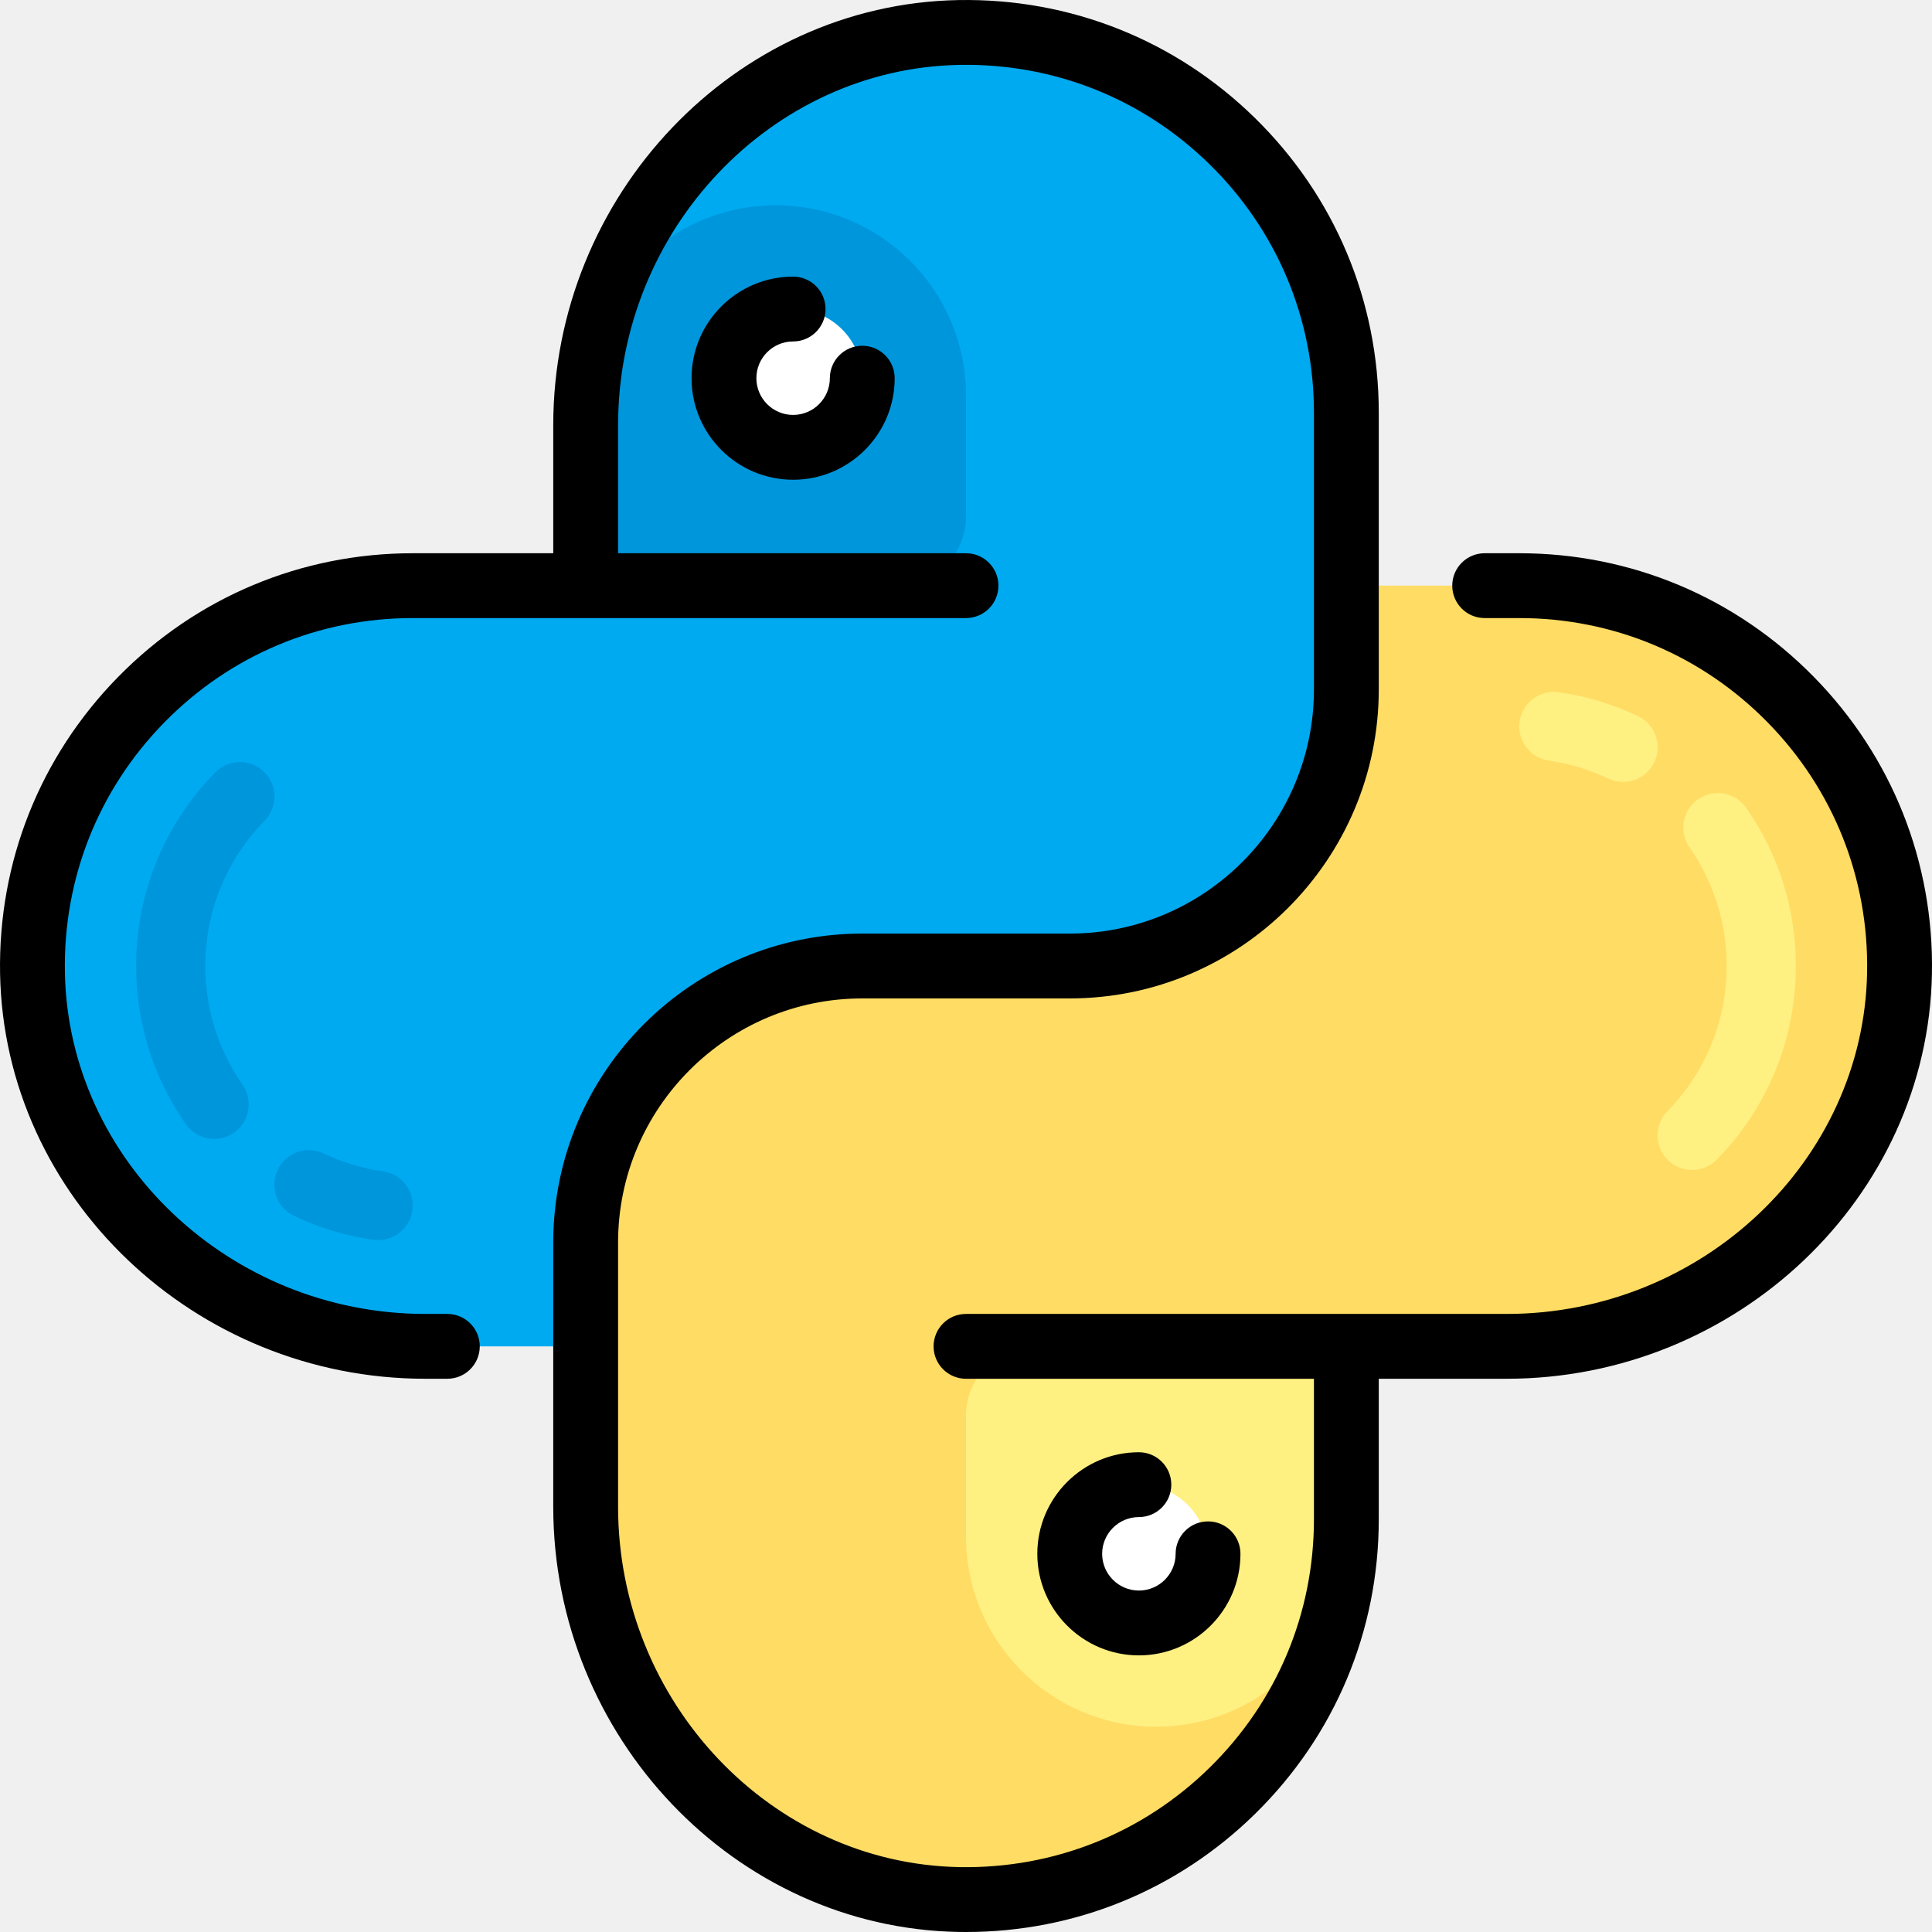
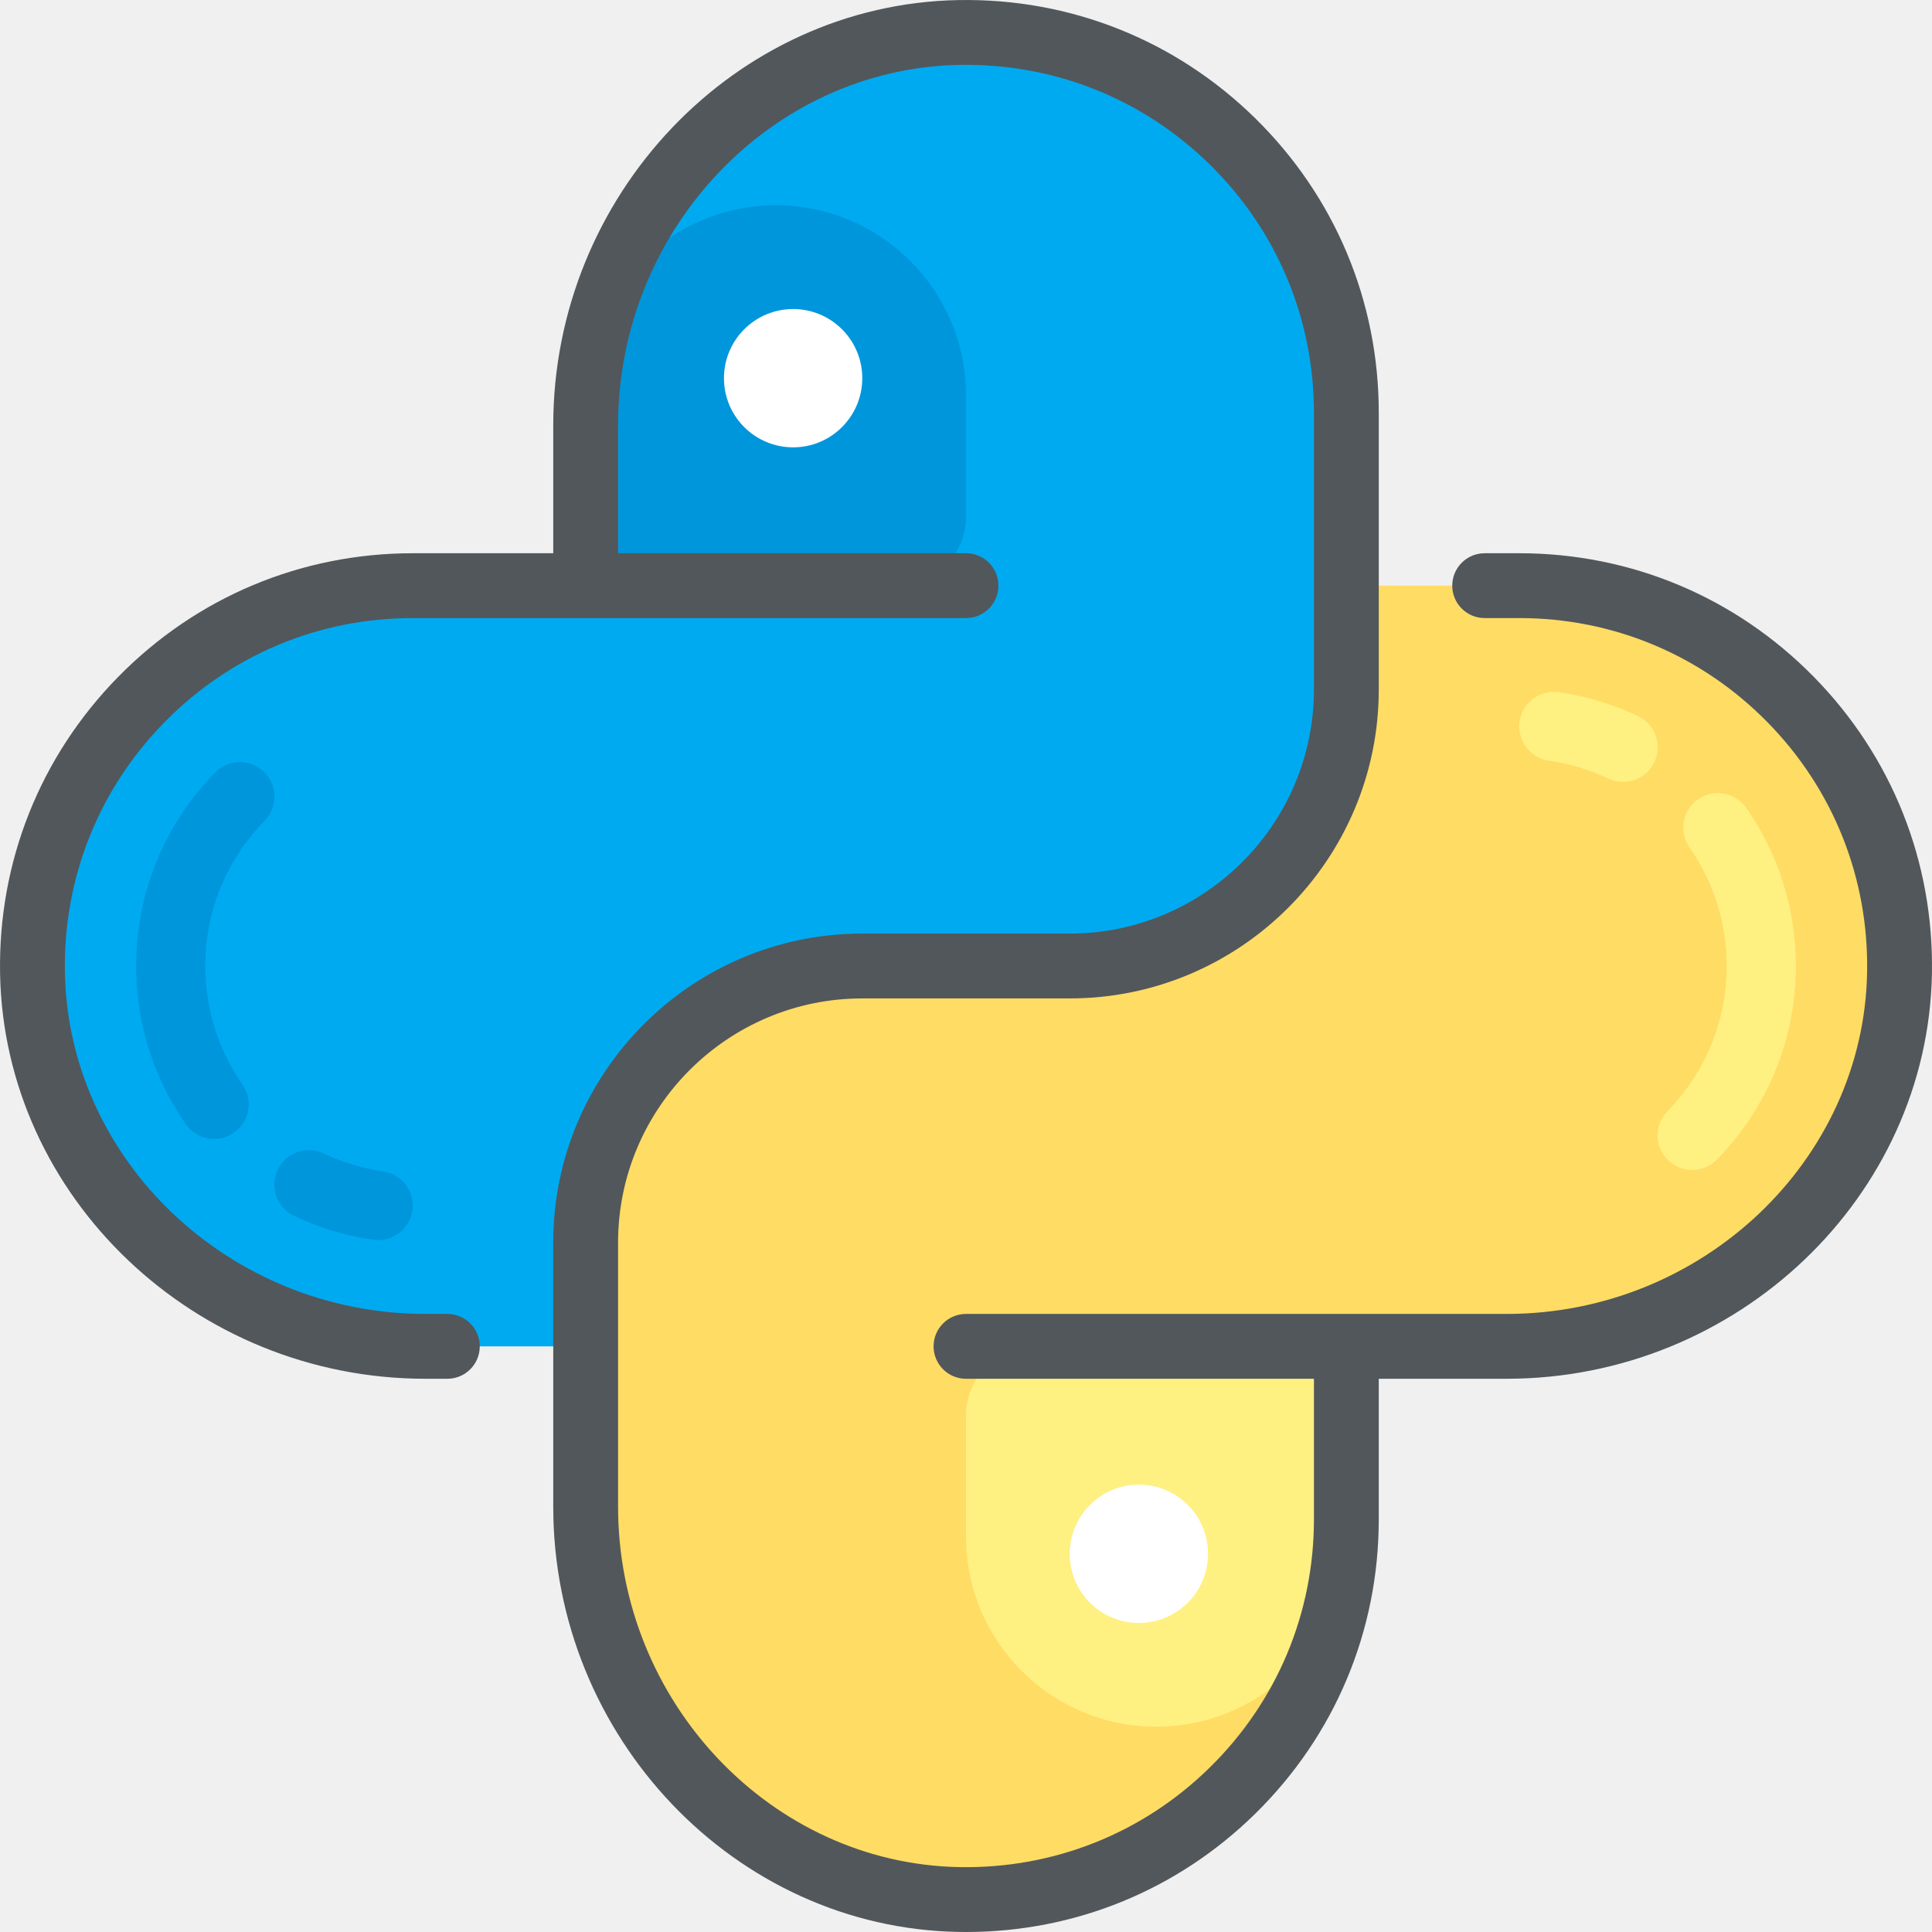
- <svg xmlns="http://www.w3.org/2000/svg" version="1.1" id="Layer_1" x="0px" y="0px" viewBox="0 0 512 512" style="enable-background:new 0 0 512 512;" xml:space="preserve">
-   <path style="fill:#FFDC64;" d="M257.888,503.392c55.49-1.015,98.909-48.623,98.909-104.122v-42.474h45.817  c56.296,0,101.812-46.152,100.779-102.684c-1.015-55.49-48.623-98.909-104.122-98.909h-42.474v27.49  c0,40.486-32.821,73.306-73.306,73.306h-54.98c-40.486,0-73.306,32.821-73.306,73.306v27.49v45.817  C155.204,458.909,201.356,504.427,257.888,503.392z" />
-   <path style="fill:#FFF082;" d="M356.797,356.797h-82.47c-10.122,0-18.327,8.205-18.327,18.327v32.072  c0,27.835,22.564,50.398,50.398,50.398l0,0c27.835,0,50.398-22.564,50.398-50.398V356.797z" />
-   <circle style="fill:#FFFFFF;" cx="301.817" cy="411.777" r="18.327" />
-   <path style="fill:#00AAF0;" d="M254.113,8.608c-55.49,1.015-98.909,48.623-98.909,104.123v42.473h-45.817  c-56.296,0-101.812,46.152-100.779,102.684c1.015,55.49,48.623,98.909,104.122,98.909h42.474v-27.49  c0-40.486,32.821-73.306,73.306-73.306h54.98c40.486,0,73.306-32.821,73.306-73.306v-27.49v-45.817  C356.797,53.091,310.646,7.575,254.113,8.608z" />
-   <path style="fill:#0096DC;" d="M155.204,155.204h82.47c10.122,0,18.327-8.205,18.327-18.327v-32.072  c0-27.834-22.564-50.398-50.398-50.398l0,0c-27.835,0-50.398,22.564-50.398,50.398V155.204z" />
-   <circle style="fill:#FFFFFF;" cx="210.184" cy="100.224" r="18.327" />
-   <g>
-     <path style="fill:#FFF082;" d="M430.131,207.213c-1.315,0-2.657-0.286-3.929-0.895c-4.976-2.363-10.264-3.964-15.705-4.734   c-5.011-0.716-8.492-5.351-7.785-10.363c0.716-5.011,5.361-8.474,10.363-7.785c7.284,1.038,14.353,3.168,21.002,6.344   c4.572,2.174,6.515,7.642,4.331,12.206C436.842,205.289,433.558,207.213,430.131,207.213z" />
-     <path style="fill:#FFF082;" d="M448.43,310.05c-2.317,0-4.626-0.868-6.417-2.622c-3.615-3.535-3.669-9.342-0.125-12.958   c10.13-10.335,15.705-24,15.705-38.47c0-11.311-3.41-22.183-9.861-31.428c-2.89-4.152-1.88-9.861,2.273-12.761   c4.17-2.882,9.87-1.861,12.761,2.272c8.609,12.34,13.154,26.828,13.154,41.915c0,19.293-7.436,37.512-20.948,51.302   C453.183,309.128,450.802,310.05,448.43,310.05z" />
-   </g>
-   <g>
-     <path style="fill:#0096DC;" d="M81.871,304.788c1.315,0,2.657,0.286,3.929,0.895c4.976,2.363,10.264,3.964,15.705,4.734   c5.011,0.716,8.492,5.351,7.785,10.363c-0.716,5.011-5.361,8.474-10.363,7.785c-7.284-1.038-14.353-3.168-21.002-6.344   c-4.572-2.174-6.515-7.642-4.331-12.206C75.16,306.712,78.444,304.788,81.871,304.788z" />
-     <path style="fill:#0096DC;" d="M63.571,201.952c2.317,0,4.626,0.868,6.417,2.622c3.615,3.535,3.669,9.342,0.125,12.958   C59.984,227.867,54.408,241.53,54.408,256c0,11.311,3.41,22.183,9.861,31.428c2.89,4.152,1.88,9.861-2.273,12.761   c-4.17,2.882-9.87,1.861-12.761-2.273C40.627,285.575,36.081,271.088,36.081,256c0-19.293,7.436-37.512,20.948-51.302   C58.82,202.873,61.2,201.952,63.571,201.952z" />
-   </g>
-   <path d="M480.671,179.366c-20.74-21.121-48.46-32.753-78.058-32.753h-9.161c-4.745,0-8.591,3.846-8.591,8.591  c0,4.744,3.845,8.591,8.591,8.591h9.161c24.948,0,48.316,9.806,65.797,27.609c17.476,17.8,26.849,41.354,26.391,66.327  c-0.911,49.889-43.766,90.475-95.531,90.475H256.001c-4.744,0-8.591,3.846-8.591,8.591s3.846,8.591,8.591,8.591h92.206v37.226  c0,24.948-9.806,48.316-27.609,65.797c-17.799,17.476-41.369,26.837-66.327,26.393c-49.888-0.912-90.475-43.767-90.475-95.532  v-69.964c0-35.684,29.032-64.716,64.716-64.716h54.98c45.158,0,81.897-36.739,81.897-81.897v-73.306  c0-29.596-11.632-57.318-32.753-78.057c-21.117-20.733-49.06-31.849-78.678-31.312c-59.189,1.084-107.342,51.646-107.342,112.712  v33.882h-37.226c-29.596,0-57.318,11.632-78.057,32.753c-20.733,21.117-31.854,49.058-31.312,78.678  c1.084,59.189,51.646,107.342,112.712,107.342h5.819c4.744,0,8.591-3.846,8.591-8.591s-3.846-8.591-8.591-8.591h-5.819  c-51.765,0-94.62-40.587-95.533-90.475c-0.456-24.972,8.917-48.528,26.393-66.327c17.482-17.803,40.85-27.609,65.797-27.609h146.613  c4.745,0,8.591-3.846,8.591-8.591c0-4.744-3.845-8.591-8.591-8.591h-92.206v-33.882c0-51.765,40.587-94.62,90.475-95.533  c24.979-0.448,48.529,8.917,66.327,26.393c17.804,17.482,27.609,40.849,27.609,65.797v73.306c0,35.684-29.032,64.716-64.716,64.716  h-54.98c-45.158,0-81.897,36.739-81.897,81.897v69.964c0,61.067,48.153,111.629,107.341,112.711  c0.691,0.013,1.377,0.018,2.065,0.018c28.851,0,55.99-11.081,76.614-31.33c21.121-20.739,32.753-48.459,32.753-78.057v-37.226  h33.884c61.065,0,111.627-48.153,112.71-107.341C512.523,228.426,501.403,200.483,480.671,179.366z" />
-   <path d="M210.184,90.488c4.744,0,8.591-3.846,8.591-8.591s-3.846-8.591-8.591-8.591c-14.842,0-26.917,12.075-26.917,26.917  s12.075,26.917,26.917,26.917s26.917-12.075,26.917-26.917c0-4.744-3.846-8.591-8.591-8.591c-4.744,0-8.591,3.846-8.591,8.591  c0,5.369-4.367,9.736-9.736,9.736c-5.369,0-9.736-4.367-9.736-9.736C200.448,94.855,204.816,90.488,210.184,90.488z" />
-   <path d="M301.817,402.041c4.745,0,8.591-3.846,8.591-8.591c0-4.744-3.845-8.591-8.591-8.591c-14.842,0-26.917,12.075-26.917,26.917  s12.075,26.917,26.917,26.917s26.917-12.075,26.917-26.917c0-4.744-3.845-8.591-8.591-8.591s-8.591,3.846-8.591,8.591  c0,5.369-4.367,9.736-9.736,9.736s-9.736-4.367-9.736-9.736C292.081,406.408,296.45,402.041,301.817,402.041z" />
-   <g>
- </g>
-   <g>
- </g>
-   <g>
- </g>
-   <g>
- </g>
-   <g>
- </g>
-   <g>
- </g>
-   <g>
- </g>
-   <g>
- </g>
-   <g>
- </g>
-   <g>
- </g>
-   <g>
- </g>
-   <g>
- </g>
-   <g>
- </g>
-   <g>
- </g>
-   <g>
- </g>
+ <svg xmlns="http://www.w3.org/2000/svg" viewBox="0 0 512 512">
+   <path fill="#FFDC64" d="M257.888,503.392c55.49-1.015,98.909-48.623,98.909-104.122v-42.474h45.817  c56.296,0,101.812-46.152,100.779-102.684c-1.015-55.49-48.623-98.909-104.122-98.909h-42.474v27.49  c0,40.486-32.821,73.306-73.306,73.306h-54.98c-40.486,0-73.306,32.821-73.306,73.306v27.49v45.817  C155.204,458.909,201.356,504.427,257.888,503.392z" />
+   <path fill="#FFF082" d="M356.797,356.797h-82.47c-10.122,0-18.327,8.205-18.327,18.327v32.072  c0,27.835,22.564,50.398,50.398,50.398l0,0c27.835,0,50.398-22.564,50.398-50.398V356.797z" />
+   <circle fill="#FFFFFF" cx="301.817" cy="411.777" r="18.327" />
+   <path fill="#00AAF0" d="M254.113,8.608c-55.49,1.015-98.909,48.623-98.909,104.123v42.473h-45.817  c-56.296,0-101.812,46.152-100.779,102.684c1.015,55.49,48.623,98.909,104.122,98.909h42.474v-27.49  c0-40.486,32.821-73.306,73.306-73.306h54.98c40.486,0,73.306-32.821,73.306-73.306v-27.49v-45.817  C356.797,53.091,310.646,7.575,254.113,8.608z" />
+   <path fill="#0096DC" d="M155.204,155.204h82.47c10.122,0,18.327-8.205,18.327-18.327v-32.072  c0-27.834-22.564-50.398-50.398-50.398l0,0c-27.835,0-50.398,22.564-50.398,50.398V155.204z" />
+   <circle fill="#FFFFFF" cx="210.184" cy="100.224" r="18.327" />
+   <path fill="#FFF082" d="M430.131,207.213c-1.315,0-2.657-0.286-3.929-0.895c-4.976-2.363-10.264-3.964-15.705-4.734   c-5.011-0.716-8.492-5.351-7.785-10.363c0.716-5.011,5.361-8.474,10.363-7.785c7.284,1.038,14.353,3.168,21.002,6.344   c4.572,2.174,6.515,7.642,4.331,12.206C436.842,205.289,433.558,207.213,430.131,207.213z" />
+   <path fill="#FFF082" d="M448.43,310.05c-2.317,0-4.626-0.868-6.417-2.622c-3.615-3.535-3.669-9.342-0.125-12.958   c10.13-10.335,15.705-24,15.705-38.47c0-11.311-3.41-22.183-9.861-31.428c-2.89-4.152-1.88-9.861,2.273-12.761   c4.17-2.882,9.87-1.861,12.761,2.272c8.609,12.34,13.154,26.828,13.154,41.915c0,19.293-7.436,37.512-20.948,51.302   C453.183,309.128,450.802,310.05,448.43,310.05z" />
+   <path fill="#0096DC" d="M81.871,304.788c1.315,0,2.657,0.286,3.929,0.895c4.976,2.363,10.264,3.964,15.705,4.734   c5.011,0.716,8.492,5.351,7.785,10.363c-0.716,5.011-5.361,8.474-10.363,7.785c-7.284-1.038-14.353-3.168-21.002-6.344   c-4.572-2.174-6.515-7.642-4.331-12.206C75.16,306.712,78.444,304.788,81.871,304.788z" />
+   <path fill="#0096DC" d="M63.571,201.952c2.317,0,4.626,0.868,6.417,2.622c3.615,3.535,3.669,9.342,0.125,12.958   C59.984,227.867,54.408,241.53,54.408,256c0,11.311,3.41,22.183,9.861,31.428c2.89,4.152,1.88,9.861-2.273,12.761   c-4.17,2.882-9.87,1.861-12.761-2.273C40.627,285.575,36.081,271.088,36.081,256c0-19.293,7.436-37.512,20.948-51.302   C58.82,202.873,61.2,201.952,63.571,201.952z" />
+   <path fill="#52575B" d="M480.671,179.366c-20.74-21.121-48.46-32.753-78.058-32.753h-9.161c-4.745,0-8.591,3.846-8.591,8.591  c0,4.744,3.845,8.591,8.591,8.591h9.161c24.948,0,48.316,9.806,65.797,27.609c17.476,17.8,26.849,41.354,26.391,66.327  c-0.911,49.889-43.766,90.475-95.531,90.475H256.001c-4.744,0-8.591,3.846-8.591,8.591s3.846,8.591,8.591,8.591h92.206v37.226  c0,24.948-9.806,48.316-27.609,65.797c-17.799,17.476-41.369,26.837-66.327,26.393c-49.888-0.912-90.475-43.767-90.475-95.532  v-69.964c0-35.684,29.032-64.716,64.716-64.716h54.98c45.158,0,81.897-36.739,81.897-81.897v-73.306  c0-29.596-11.632-57.318-32.753-78.057c-21.117-20.733-49.06-31.849-78.678-31.312c-59.189,1.084-107.342,51.646-107.342,112.712  v33.882h-37.226c-29.596,0-57.318,11.632-78.057,32.753c-20.733,21.117-31.854,49.058-31.312,78.678  c1.084,59.189,51.646,107.342,112.712,107.342h5.819c4.744,0,8.591-3.846,8.591-8.591s-3.846-8.591-8.591-8.591h-5.819  c-51.765,0-94.62-40.587-95.533-90.475c-0.456-24.972,8.917-48.528,26.393-66.327c17.482-17.803,40.85-27.609,65.797-27.609h146.613  c4.745,0,8.591-3.846,8.591-8.591c0-4.744-3.845-8.591-8.591-8.591h-92.206v-33.882c0-51.765,40.587-94.62,90.475-95.533  c24.979-0.448,48.529,8.917,66.327,26.393c17.804,17.482,27.609,40.849,27.609,65.797v73.306c0,35.684-29.032,64.716-64.716,64.716  h-54.98c-45.158,0-81.897,36.739-81.897,81.897v69.964c0,61.067,48.153,111.629,107.341,112.711  c0.691,0.013,1.377,0.018,2.065,0.018c28.851,0,55.99-11.081,76.614-31.33c21.121-20.739,32.753-48.459,32.753-78.057v-37.226  h33.884c61.065,0,111.627-48.153,112.71-107.341C512.523,228.426,501.403,200.483,480.671,179.366z" />
</svg>
